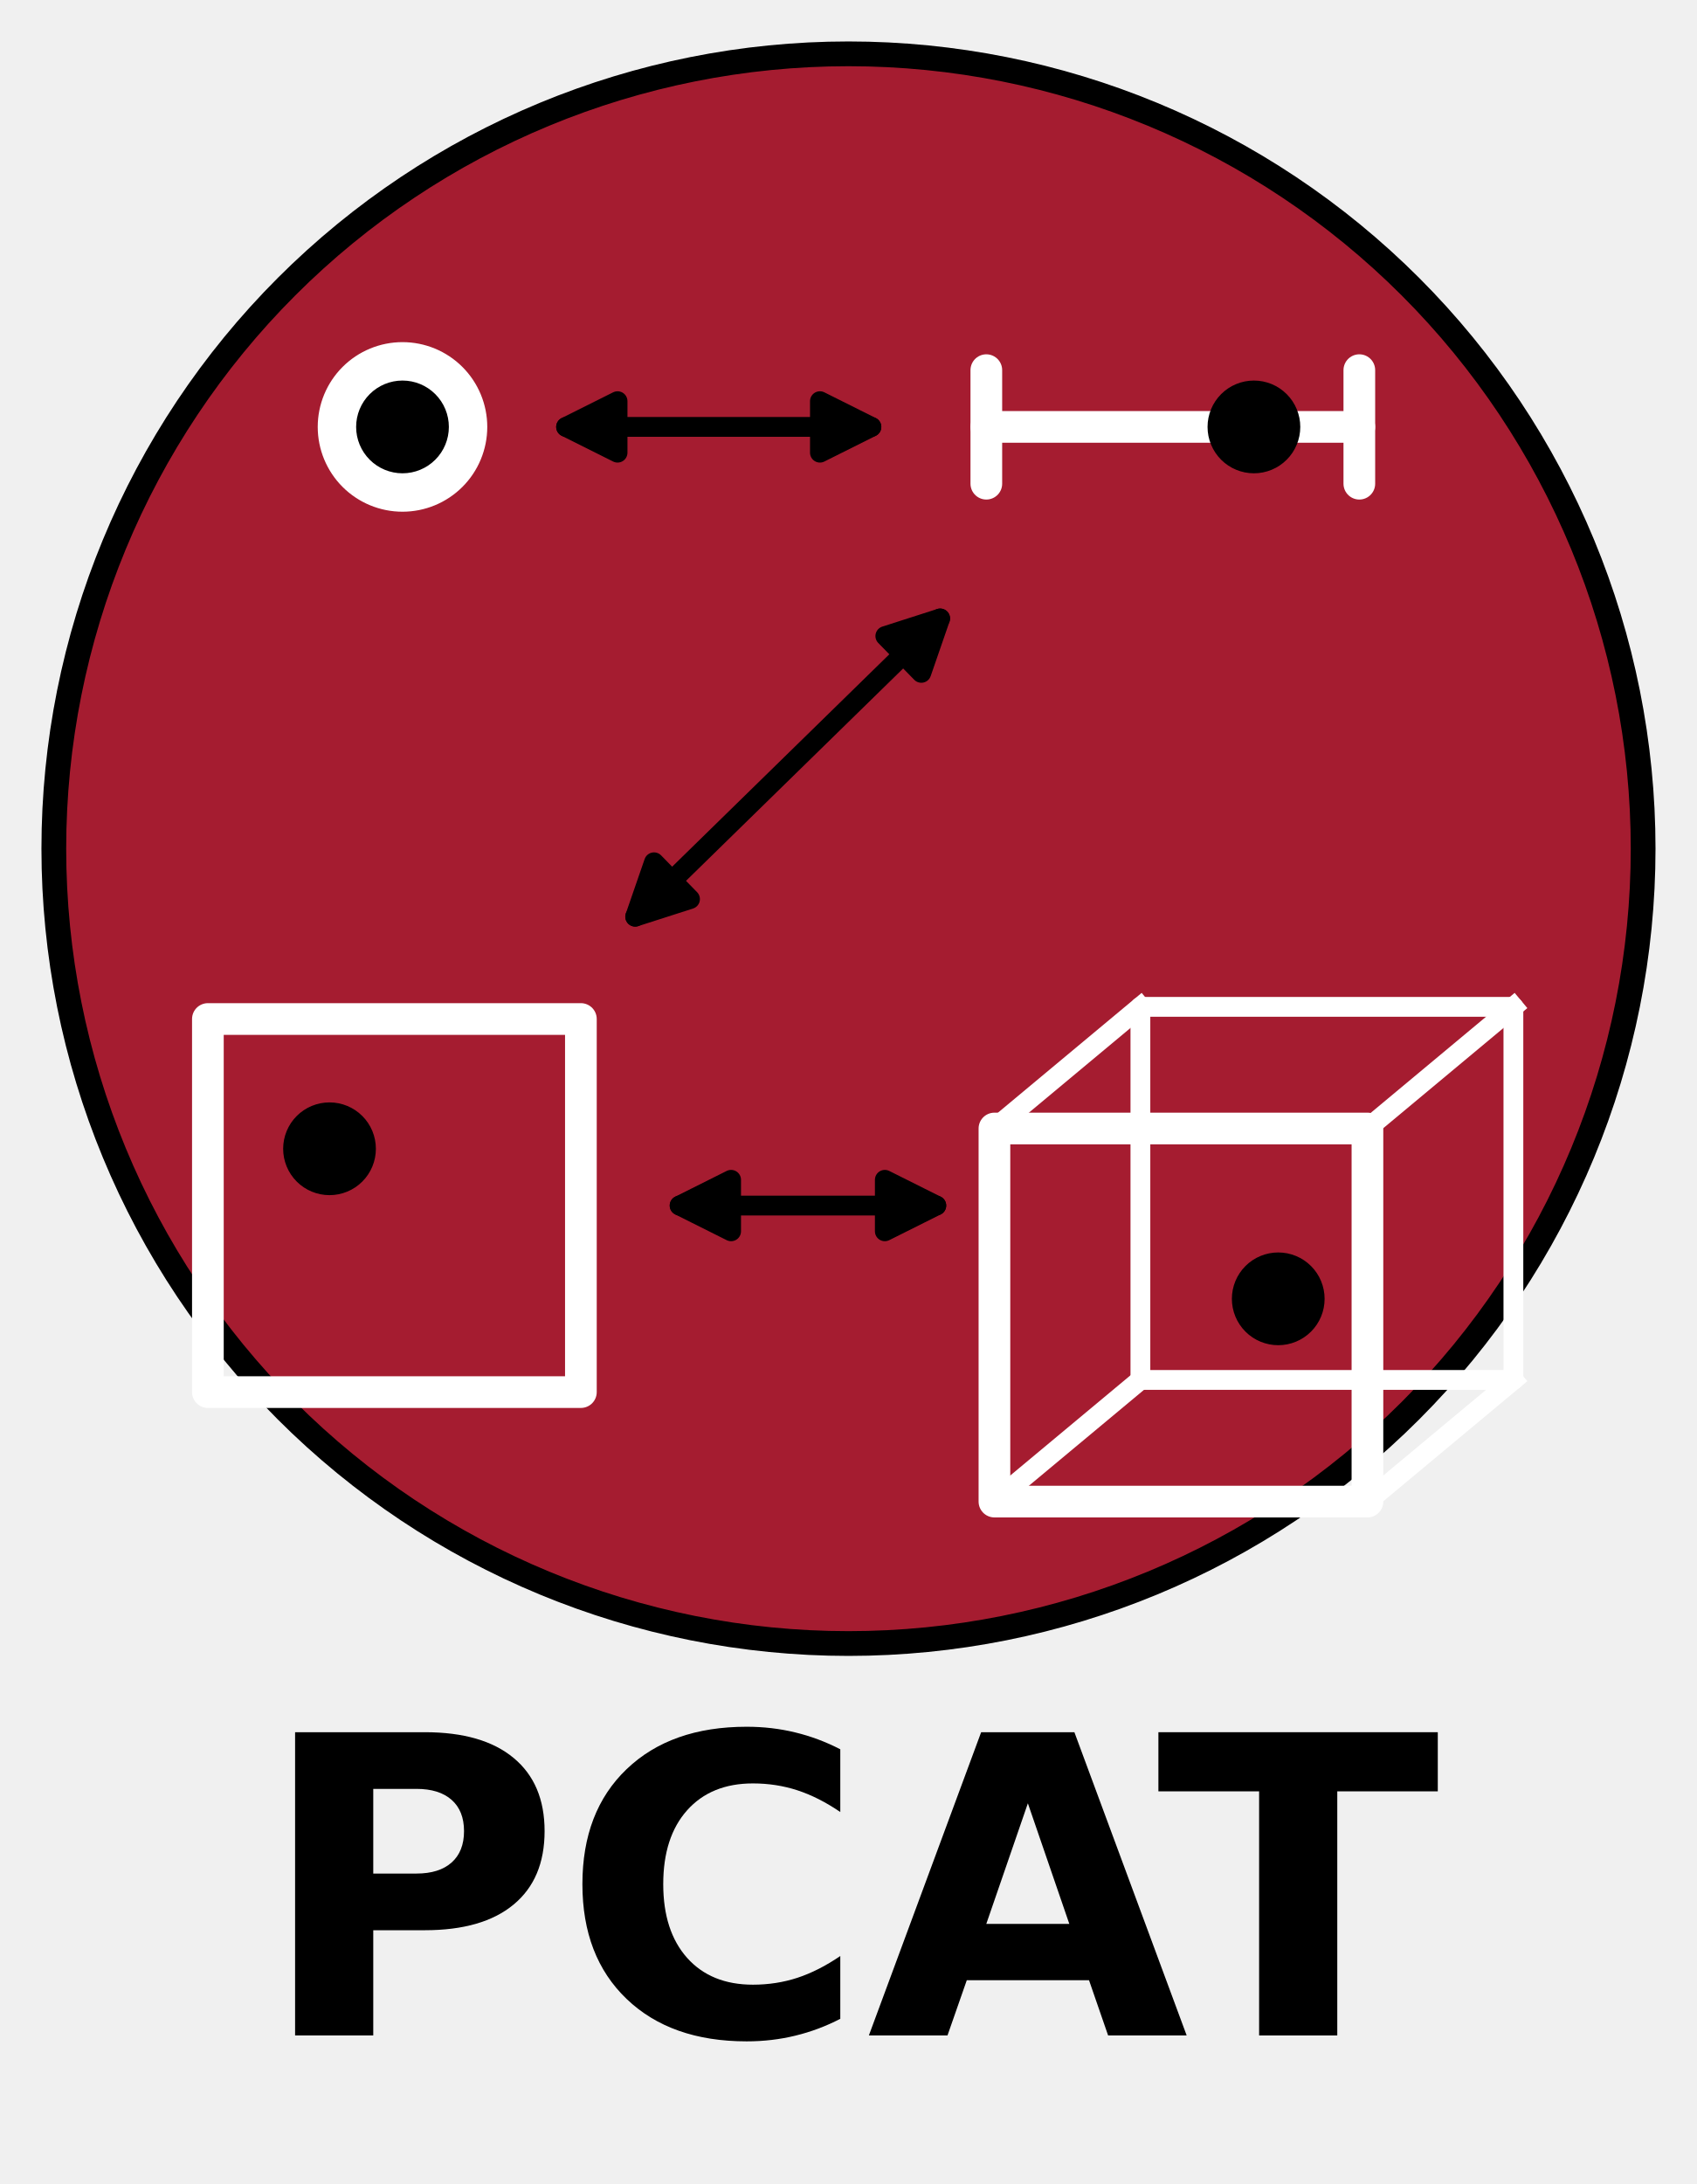
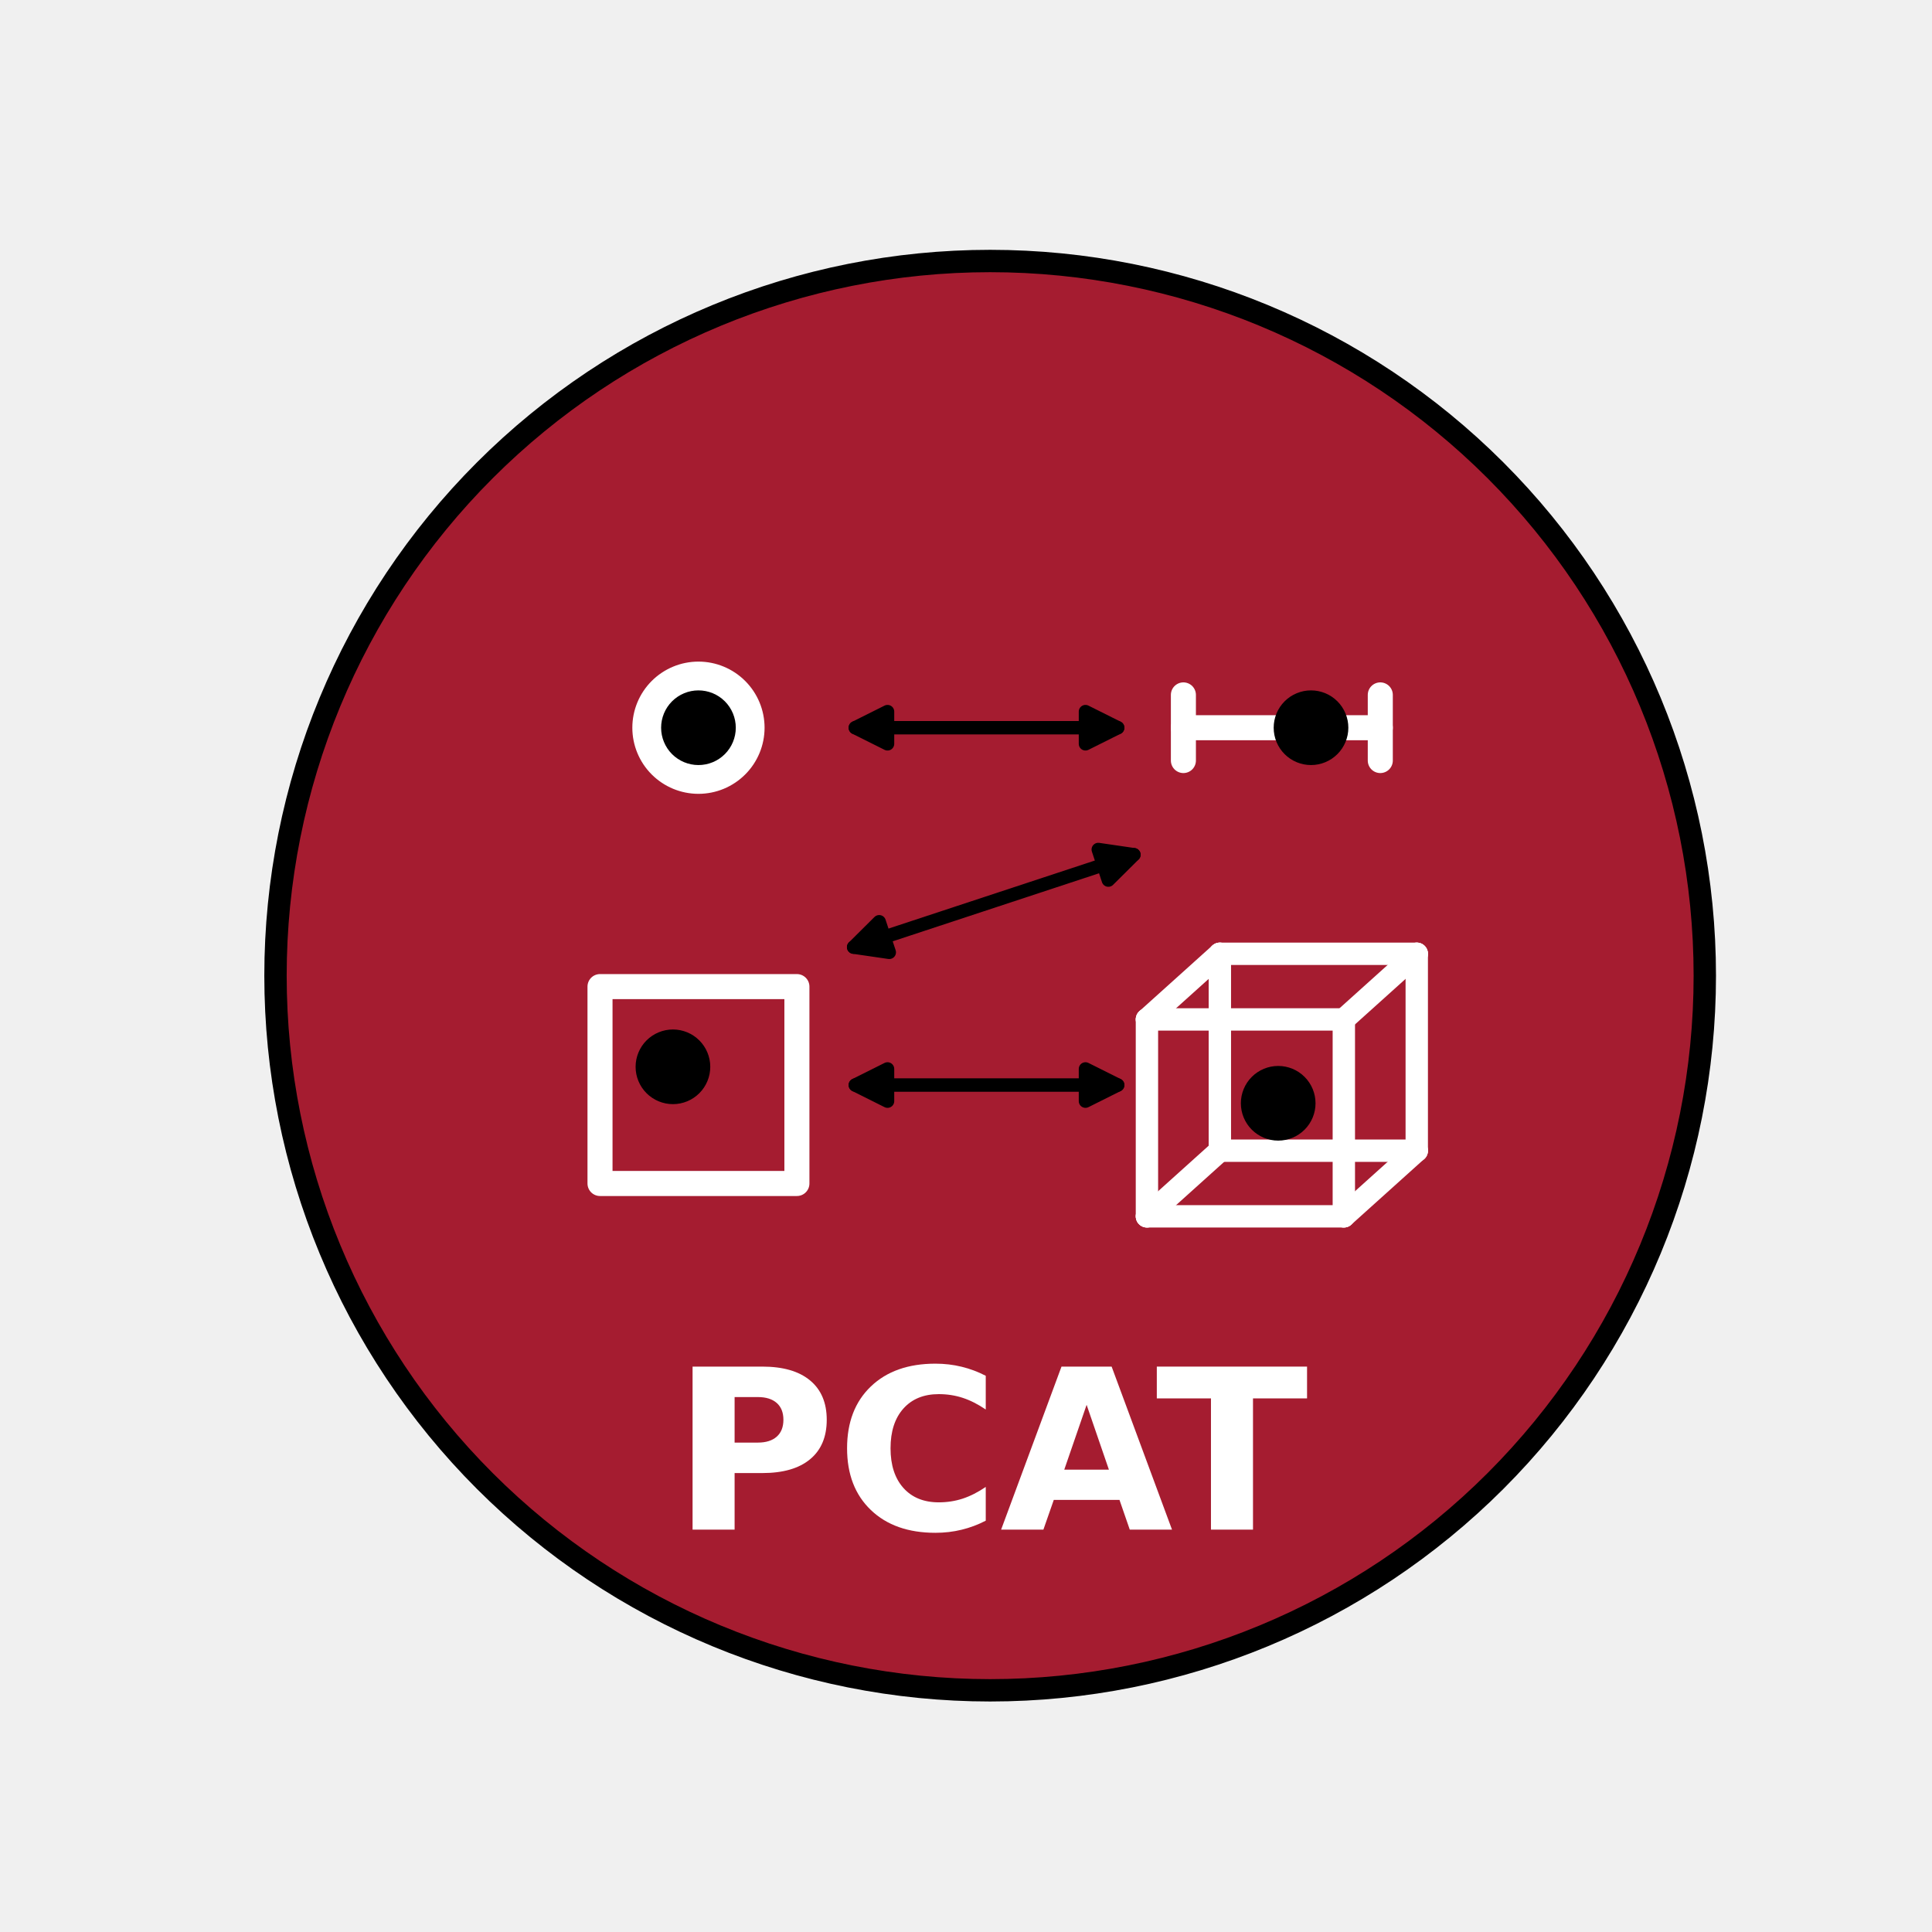
- <svg xmlns="http://www.w3.org/2000/svg" xmlns:xlink="http://www.w3.org/1999/xlink" width="171.396pt" height="220.536pt" viewBox="0 0 171.396 220.536" version="1.1">
+ <svg xmlns="http://www.w3.org/2000/svg" xmlns:xlink="http://www.w3.org/1999/xlink" width="216pt" height="216pt" viewBox="0 0 216 216" version="1.1">
  <defs>
    <style type="text/css">*{stroke-linejoin: round; stroke-linecap: butt}</style>
  </defs>
  <g id="figure_1">
    <g id="patch_1">
-       <path d="M 0 220.536 L 171.396 220.536 L 171.396 0 L 0 0 L 0 220.536 z " style="fill: none" />
+       <path d="M 0 216 L 216 216 L 216 0 L 0 0 L 0 216 z " style="fill: none" />
    </g>
    <g id="axes_1">
      <g id="patch_2">
-         <path d="M 85.698 165.96 C 106.984 165.96 127.401 157.503 142.452 142.452 C 157.503 127.401 165.96 106.984 165.96 85.698 C 165.96 64.412 157.503 43.995 142.452 28.944 C 127.401 13.893 106.984 5.436 85.698 5.436 C 64.412 5.436 43.995 13.893 28.944 28.944 C 13.893 43.995 5.436 64.412 5.436 85.698 C 5.436 106.984 13.893 127.401 28.944 142.452 C 43.995 157.503 64.412 165.96 85.698 165.96 z " clip-path="url(#p1abf19fbaa)" style="fill: #a51c30; stroke: #000000; stroke-width: 2.5; stroke-linejoin: miter" />
+         <path d="M 110.7 188.979 C 131.889 188.979 152.214 180.56 167.197 165.577 C 182.18 150.594 190.599 130.269 190.599 109.08 C 190.599 87.891 182.18 67.566 167.197 52.583 C 152.214 37.6 131.889 29.181 110.7 29.181 C 89.511 29.181 69.186 37.6 54.203 52.583 C 39.22 67.566 30.801 87.891 30.801 109.08 C 30.801 130.269 39.22 150.594 54.203 165.577 C 69.186 180.56 89.511 188.979 110.7 188.979 z " clip-path="url(#p458d3defad)" style="fill: #a51c30; stroke: #000000; stroke-width: 2.5; stroke-linejoin: miter" />
      </g>
      <g id="PathCollection_1">
        <defs>
-           <path id="m524025c2b0" d="M 0 8.062 C 2.138 8.062 4.189 7.213 5.701 5.701 C 7.213 4.189 8.062 2.138 8.062 0 C 8.062 -2.138 7.213 -4.189 5.701 -5.701 C 4.189 -7.213 2.138 -8.062 0 -8.062 C -2.138 -8.062 -4.189 -7.213 -5.701 -5.701 C -7.213 -4.189 -8.062 -2.138 -8.062 0 C -8.062 2.138 -7.213 4.189 -5.701 5.701 C -4.189 7.213 -2.138 8.062 0 8.062 z " style="stroke: #ffffff" />
+           <path id="m45c0c763ab" d="M 0 6.892 C 1.828 6.892 3.581 6.166 4.873 4.873 C 6.166 3.581 6.892 1.828 6.892 0 C 6.892 -1.828 6.166 -3.581 4.873 -4.873 C 3.581 -6.166 1.828 -6.892 0 -6.892 C -1.828 -6.892 -3.581 -6.166 -4.873 -4.873 C -6.166 -3.581 -6.892 -1.828 -6.892 0 C -6.892 1.828 -6.166 3.581 -4.873 4.873 C -3.581 6.166 -1.828 6.892 0 6.892 z " style="stroke: #ffffff" />
        </defs>
-         <g clip-path="url(#p1abf19fbaa)">
-           <use xlink:href="#m524025c2b0" x="40.653" y="43.11" style="fill: #ffffff; stroke: #ffffff" />
+         <g clip-path="url(#p458d3defad)">
+           <use xlink:href="#m45c0c763ab" x="78.088" y="81.36" style="fill: #ffffff; stroke: #ffffff" />
        </g>
      </g>
      <g id="line2d_1">
-         <path d="M 99.621 43.11 L 137.295 43.11 " clip-path="url(#p1abf19fbaa)" style="fill: none; stroke: #ffffff; stroke-width: 3.2; stroke-linecap: round" />
+         <path d="M 132.305 81.36 L 154.318 81.36 " clip-path="url(#p458d3defad)" style="fill: none; stroke: #ffffff; stroke-width: 2.8; stroke-linecap: round" />
      </g>
      <g id="line2d_2">
-         <path d="M 99.621 48.843 L 99.621 37.377 " clip-path="url(#p1abf19fbaa)" style="fill: none; stroke: #ffffff; stroke-width: 3.2; stroke-linecap: round" />
+         <path d="M 132.305 85.029 L 132.305 77.691 " clip-path="url(#p458d3defad)" style="fill: none; stroke: #ffffff; stroke-width: 2.8; stroke-linecap: round" />
      </g>
      <g id="line2d_3">
-         <path d="M 137.295 48.843 L 137.295 37.377 " clip-path="url(#p1abf19fbaa)" style="fill: none; stroke: #ffffff; stroke-width: 3.2; stroke-linecap: round" />
+         <path d="M 154.318 85.029 L 154.318 77.691 " clip-path="url(#p458d3defad)" style="fill: none; stroke: #ffffff; stroke-width: 2.8; stroke-linecap: round" />
      </g>
      <g id="patch_3">
-         <path d="M 20.997 140.571 L 58.671 140.571 L 58.671 102.897 L 20.997 102.897 L 20.997 140.571 z " clip-path="url(#p1abf19fbaa)" style="fill: none; stroke: #ffffff; stroke-width: 3.2" />
+         <path d="M 67.082 132.316 L 89.095 132.316 L 89.095 110.303 L 67.082 110.303 L 67.082 132.316 z " clip-path="url(#p458d3defad)" style="fill: none; stroke: #ffffff; stroke-width: 2.8" />
      </g>
-       <g id="patch_4">
-         <path d="M 115.182 139.343 L 152.856 139.343 L 152.856 101.668 L 115.182 101.668 L 115.182 139.343 z " clip-path="url(#p1abf19fbaa)" style="fill: none; stroke: #ffffff; stroke-width: 2" />
+       <g id="pcat-cube-edge">
+         <path d="M 136.382 128.647 L 158.395 128.647 " clip-path="url(#p458d3defad)" style="fill: none; stroke: #ffffff; stroke-width: 2.5; stroke-linecap: round" />
      </g>
-       <g id="patch_5">
-         <path d="M 100.44 151.627 L 138.114 151.627 L 138.114 113.954 L 100.44 113.954 L 100.44 151.627 z " clip-path="url(#p1abf19fbaa)" style="fill: none; stroke: #ffffff; stroke-width: 3.2" />
+       <g id="pcat-cube-edge">
+         <path d="M 158.395 128.647 L 158.395 106.634 " clip-path="url(#p458d3defad)" style="fill: none; stroke: #ffffff; stroke-width: 2.5; stroke-linecap: round" />
      </g>
-       <g id="line2d_4">
-         <path d="M 100.44 151.627 L 115.182 139.343 " clip-path="url(#p1abf19fbaa)" style="fill: none; stroke: #ffffff; stroke-width: 2; stroke-linecap: square" />
+       <g id="pcat-cube-edge">
+         <path d="M 158.395 106.634 L 136.382 106.634 " clip-path="url(#p458d3defad)" style="fill: none; stroke: #ffffff; stroke-width: 2.5; stroke-linecap: round" />
      </g>
-       <g id="line2d_5">
-         <path d="M 138.114 151.627 L 152.856 139.343 " clip-path="url(#p1abf19fbaa)" style="fill: none; stroke: #ffffff; stroke-width: 2; stroke-linecap: square" />
+       <g id="pcat-cube-edge">
+         <path d="M 136.382 106.634 L 136.382 128.647 " clip-path="url(#p458d3defad)" style="fill: none; stroke: #ffffff; stroke-width: 2.5; stroke-linecap: round" />
      </g>
-       <g id="line2d_6">
-         <path d="M 138.114 113.954 L 152.856 101.668 " clip-path="url(#p1abf19fbaa)" style="fill: none; stroke: #ffffff; stroke-width: 2; stroke-linecap: square" />
+       <g id="pcat-cube-edge">
+         <path d="M 128.229 135.985 L 150.242 135.985 " clip-path="url(#p458d3defad)" style="fill: none; stroke: #ffffff; stroke-width: 2.5; stroke-linecap: round" />
      </g>
-       <g id="line2d_7">
-         <path d="M 100.44 113.954 L 115.182 101.668 " clip-path="url(#p1abf19fbaa)" style="fill: none; stroke: #ffffff; stroke-width: 2; stroke-linecap: square" />
+       <g id="pcat-cube-edge">
+         <path d="M 150.242 135.985 L 150.242 113.972 " clip-path="url(#p458d3defad)" style="fill: none; stroke: #ffffff; stroke-width: 2.5; stroke-linecap: round" />
+       </g>
+       <g id="pcat-cube-edge">
+         <path d="M 150.242 113.972 L 128.229 113.972 " clip-path="url(#p458d3defad)" style="fill: none; stroke: #ffffff; stroke-width: 2.5; stroke-linecap: round" />
+       </g>
+       <g id="pcat-cube-edge">
+         <path d="M 128.229 113.972 L 128.229 135.985 " clip-path="url(#p458d3defad)" style="fill: none; stroke: #ffffff; stroke-width: 2.5; stroke-linecap: round" />
+       </g>
+       <g id="pcat-cube-edge">
+         <path d="M 128.229 135.985 L 136.382 128.647 " clip-path="url(#p458d3defad)" style="fill: none; stroke: #ffffff; stroke-width: 2.5; stroke-linecap: round" />
+       </g>
+       <g id="pcat-cube-edge">
+         <path d="M 150.242 135.985 L 158.395 128.647 " clip-path="url(#p458d3defad)" style="fill: none; stroke: #ffffff; stroke-width: 2.5; stroke-linecap: round" />
+       </g>
+       <g id="pcat-cube-edge">
+         <path d="M 150.242 113.972 L 158.395 106.634 " clip-path="url(#p458d3defad)" style="fill: none; stroke: #ffffff; stroke-width: 2.5; stroke-linecap: round" />
+       </g>
+       <g id="pcat-cube-edge">
+         <path d="M 128.229 113.972 L 136.382 106.634 " clip-path="url(#p458d3defad)" style="fill: none; stroke: #ffffff; stroke-width: 2.5; stroke-linecap: round" />
      </g>
      <g id="PathCollection_2">
        <defs>
-           <path id="m453ea5f779" d="M 0 4.183 C 1.109 4.183 2.174 3.743 2.958 2.958 C 3.743 2.174 4.183 1.109 4.183 0 C 4.183 -1.109 3.743 -2.174 2.958 -2.958 C 2.174 -3.743 1.109 -4.183 0 -4.183 C -1.109 -4.183 -2.174 -3.743 -2.958 -2.958 C -3.743 -2.174 -4.183 -1.109 -4.183 0 C -4.183 1.109 -3.743 2.174 -2.958 2.958 C -2.174 3.743 -1.109 4.183 0 4.183 z " style="stroke: #000000" />
+           <path id="mc8b437e64b" d="M 0 3.674 C 0.974 3.674 1.909 3.287 2.598 2.598 C 3.287 1.909 3.674 0.974 3.674 0 C 3.674 -0.974 3.287 -1.909 2.598 -2.598 C 1.909 -3.287 0.974 -3.674 0 -3.674 C -0.974 -3.674 -1.909 -3.287 -2.598 -2.598 C -3.287 -1.909 -3.674 -0.974 -3.674 0 C -3.674 0.974 -3.287 1.909 -2.598 2.598 C -1.909 3.287 -0.974 3.674 0 3.674 z " style="stroke: #000000" />
        </defs>
-         <g clip-path="url(#p1abf19fbaa)">
-           <use xlink:href="#m453ea5f779" x="40.653" y="43.11" style="stroke: #000000" />
+         <g clip-path="url(#p458d3defad)">
+           <use xlink:href="#mc8b437e64b" x="78.088" y="81.36" style="stroke: #000000" />
        </g>
      </g>
      <g id="PathCollection_3">
-         <g clip-path="url(#p1abf19fbaa)">
-           <use xlink:href="#m453ea5f779" x="126.648" y="43.11" style="stroke: #000000" />
+         <g clip-path="url(#p458d3defad)">
+           <use xlink:href="#mc8b437e64b" x="146.573" y="81.36" style="stroke: #000000" />
        </g>
      </g>
      <g id="PathCollection_4">
-         <g clip-path="url(#p1abf19fbaa)">
-           <use xlink:href="#m453ea5f779" x="33.282" y="116.001" style="stroke: #000000" />
+         <g clip-path="url(#p458d3defad)">
+           <use xlink:href="#mc8b437e64b" x="75.235" y="119.271" style="stroke: #000000" />
        </g>
      </g>
      <g id="PathCollection_5">
-         <g clip-path="url(#p1abf19fbaa)">
-           <use xlink:href="#m453ea5f779" x="129.105" y="131.153" style="stroke: #000000" />
+         <g clip-path="url(#p458d3defad)">
+           <use xlink:href="#mc8b437e64b" x="142.904" y="123.348" style="stroke: #000000" />
        </g>
      </g>
+       <g id="patch_4">
+         <path d="M 95.627 81.36 Q 110.292 81.36 124.957 81.36 " clip-path="url(#p458d3defad)" style="fill: none; stroke: #000000; stroke-width: 1.5; stroke-linecap: round" />
+         <path d="M 99.227 83.16 L 95.627 81.36 L 99.227 79.56 z " clip-path="url(#p458d3defad)" style="stroke: #000000; stroke-width: 1.5; stroke-linecap: round" />
+         <path d="M 121.357 79.56 L 124.957 81.36 L 121.357 83.16 z " clip-path="url(#p458d3defad)" style="stroke: #000000; stroke-width: 1.5; stroke-linecap: round" />
+       </g>
+       <g id="patch_5">
+         <path d="M 126.771 95.558 Q 111.105 100.724 95.439 105.891 " clip-path="url(#p458d3defad)" style="fill: none; stroke: #000000; stroke-width: 1.5; stroke-linecap: round" />
+         <path d="M 122.788 94.976 L 126.771 95.558 L 123.915 98.395 z " clip-path="url(#p458d3defad)" style="stroke: #000000; stroke-width: 1.5; stroke-linecap: round" />
+         <path d="M 99.422 106.472 L 95.439 105.891 L 98.294 103.054 z " clip-path="url(#p458d3defad)" style="stroke: #000000; stroke-width: 1.5; stroke-linecap: round" />
+       </g>
+       <g id="patch_6">
+         <path d="M 95.627 121.309 Q 110.292 121.309 124.957 121.309 " clip-path="url(#p458d3defad)" style="fill: none; stroke: #000000; stroke-width: 1.5; stroke-linecap: round" />
+         <path d="M 99.227 123.109 L 95.627 121.309 L 99.227 119.509 z " clip-path="url(#p458d3defad)" style="stroke: #000000; stroke-width: 1.5; stroke-linecap: round" />
+         <path d="M 121.357 119.509 L 124.957 121.309 L 121.357 123.109 z " clip-path="url(#p458d3defad)" style="stroke: #000000; stroke-width: 1.5; stroke-linecap: round" />
+       </g>
      <g id="text_1">
-         <g transform="translate(25.94644 205.5352) scale(0.42 -0.42)">
+         <g style="fill: #ffffff" transform="translate(75.13359 171.0141) scale(0.25 -0.25)">
          <defs>
            <path id="DejaVuSans-Bold-33" d="M 588 4666 L 2584 4666 Q 3475 4666 3951 4270 Q 4428 3875 4428 3144 Q 4428 2409 3951 2014 Q 3475 1619 2584 1619 L 1791 1619 L 1791 0 L 588 0 L 588 4666 z M 1791 3794 L 1791 2491 L 2456 2491 Q 2806 2491 2997 2661 Q 3188 2831 3188 3144 Q 3188 3456 2997 3625 Q 2806 3794 2456 3794 L 1791 3794 z " transform="scale(0.015625)" />
            <path id="DejaVuSans-Bold-26" d="M 4288 256 Q 3956 84 3597 -3 Q 3238 -91 2847 -91 Q 1681 -91 1000 561 Q 319 1213 319 2328 Q 319 3447 1000 4098 Q 1681 4750 2847 4750 Q 3238 4750 3597 4662 Q 3956 4575 4288 4403 L 4288 3438 Q 3953 3666 3628 3772 Q 3303 3878 2944 3878 Q 2300 3878 1931 3465 Q 1563 3053 1563 2328 Q 1563 1606 1931 1193 Q 2300 781 2944 781 Q 3303 781 3628 887 Q 3953 994 4288 1222 L 4288 256 z " transform="scale(0.015625)" />
            <path id="DejaVuSans-Bold-24" d="M 3419 850 L 1538 850 L 1241 0 L 31 0 L 1759 4666 L 3194 4666 L 4922 0 L 3713 0 L 3419 850 z M 1838 1716 L 3116 1716 L 2478 3572 L 1838 1716 z " transform="scale(0.015625)" />
            <path id="DejaVuSans-Bold-37" d="M 31 4666 L 4331 4666 L 4331 3756 L 2784 3756 L 2784 0 L 1581 0 L 1581 3756 L 31 3756 L 31 4666 z " transform="scale(0.015625)" />
          </defs>
          <use xlink:href="#DejaVuSans-Bold-33" />
          <use xlink:href="#DejaVuSans-Bold-26" transform="translate(73.29688 0)" />
          <use xlink:href="#DejaVuSans-Bold-24" transform="translate(146.6875 0)" />
          <use xlink:href="#DejaVuSans-Bold-37" transform="translate(216.3125 0)" />
        </g>
      </g>
-       <g id="patch_6">
-         <path d="M 57.175 43.11 Q 72.595 43.11 88.014 43.11 " clip-path="url(#p1abf19fbaa)" style="fill: none; stroke: #000000; stroke-width: 2; stroke-linecap: round" />
-         <path d="M 62.375 45.71 L 57.175 43.11 L 62.375 40.51 z " clip-path="url(#p1abf19fbaa)" style="stroke: #000000; stroke-width: 2; stroke-linecap: round" />
-         <path d="M 82.814 40.51 L 88.014 43.11 L 82.814 45.71 z " clip-path="url(#p1abf19fbaa)" style="stroke: #000000; stroke-width: 2; stroke-linecap: round" />
-       </g>
-       <g id="patch_7">
-         <path d="M 94.956 62.45 Q 79.556 77.508 64.156 92.565 " clip-path="url(#p1abf19fbaa)" style="fill: none; stroke: #000000; stroke-width: 2; stroke-linecap: round" />
-         <path d="M 89.42 64.226 L 94.956 62.45 L 93.055 67.944 z " clip-path="url(#p1abf19fbaa)" style="stroke: #000000; stroke-width: 2; stroke-linecap: round" />
-         <path d="M 69.692 90.789 L 64.156 92.565 L 66.056 87.071 z " clip-path="url(#p1abf19fbaa)" style="stroke: #000000; stroke-width: 2; stroke-linecap: round" />
-       </g>
-       <g id="patch_8">
-         <path d="M 68.643 121.734 Q 81.606 121.734 94.569 121.734 " clip-path="url(#p1abf19fbaa)" style="fill: none; stroke: #000000; stroke-width: 2; stroke-linecap: round" />
-         <path d="M 73.843 124.334 L 68.643 121.734 L 73.843 119.134 z " clip-path="url(#p1abf19fbaa)" style="stroke: #000000; stroke-width: 2; stroke-linecap: round" />
-         <path d="M 89.369 119.134 L 94.569 121.734 L 89.369 124.334 z " clip-path="url(#p1abf19fbaa)" style="stroke: #000000; stroke-width: 2; stroke-linecap: round" />
-       </g>
    </g>
  </g>
  <defs>
-     <clipPath id="p1abf19fbaa">
-       <rect x="2.16" y="2.16" width="167.076" height="216.216" />
+     <clipPath id="p458d3defad">
+       <rect x="27.54" y="25.92" width="166.32" height="166.32" />
    </clipPath>
  </defs>
</svg>
